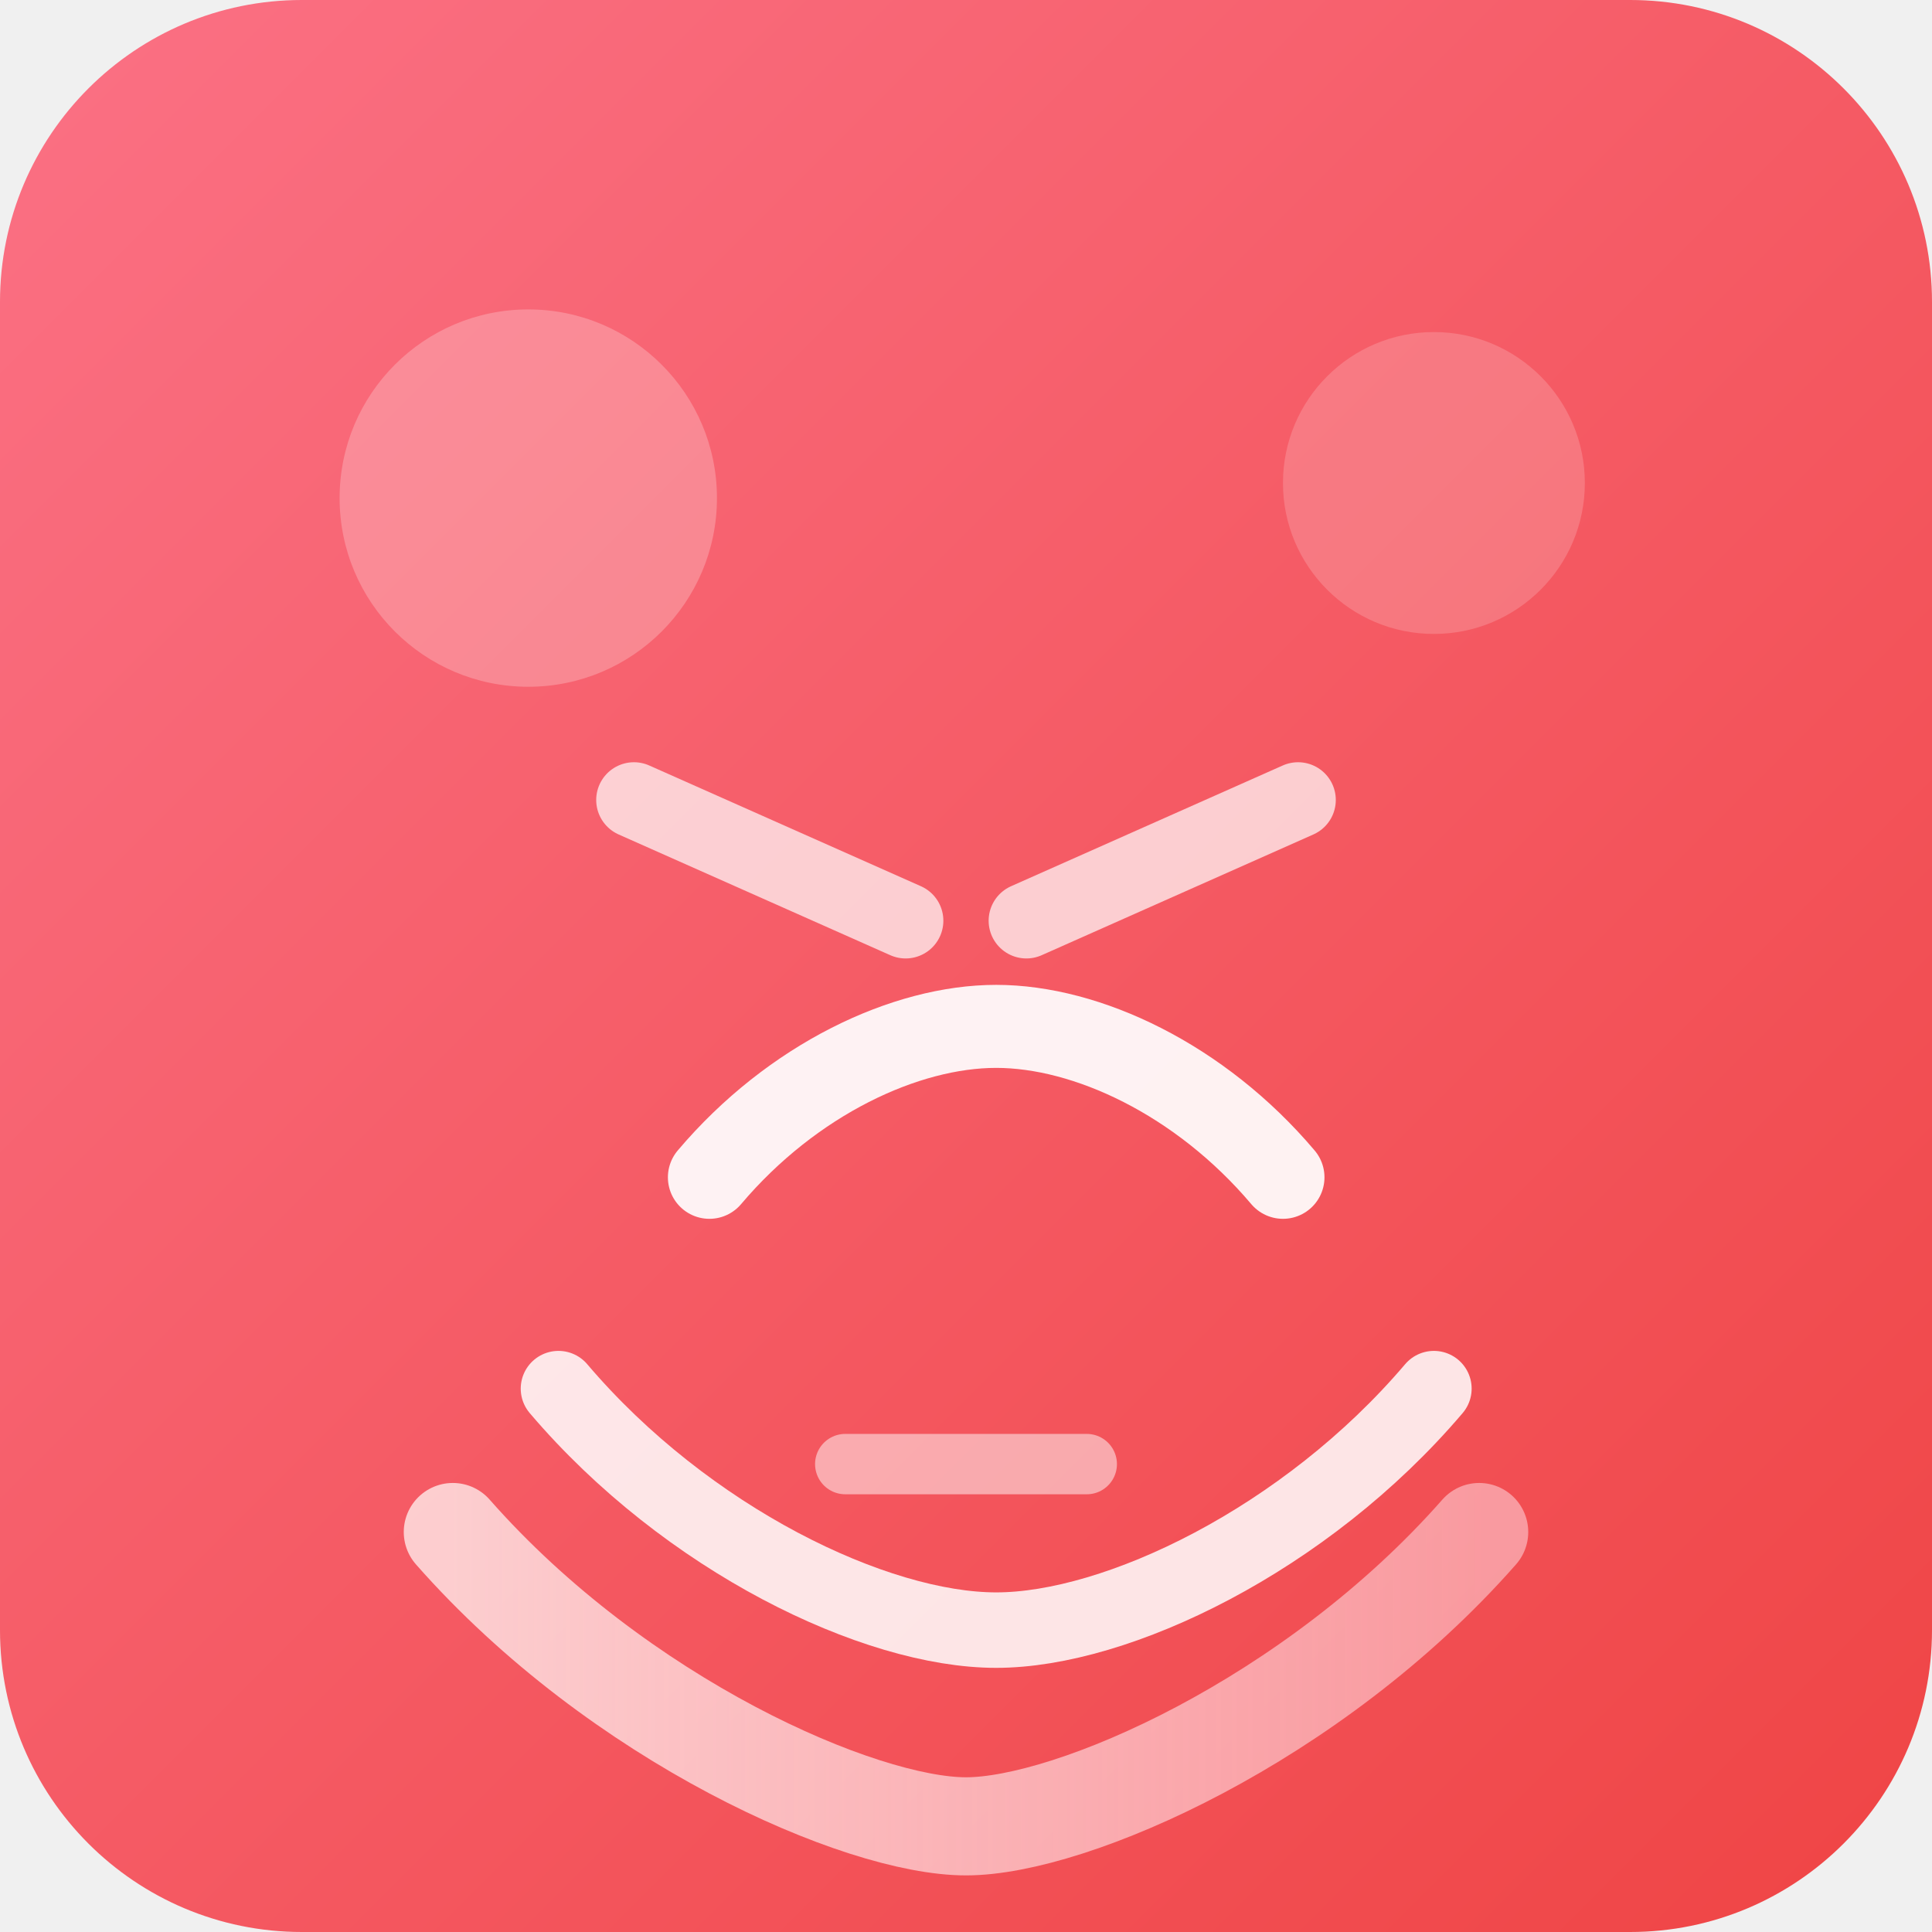
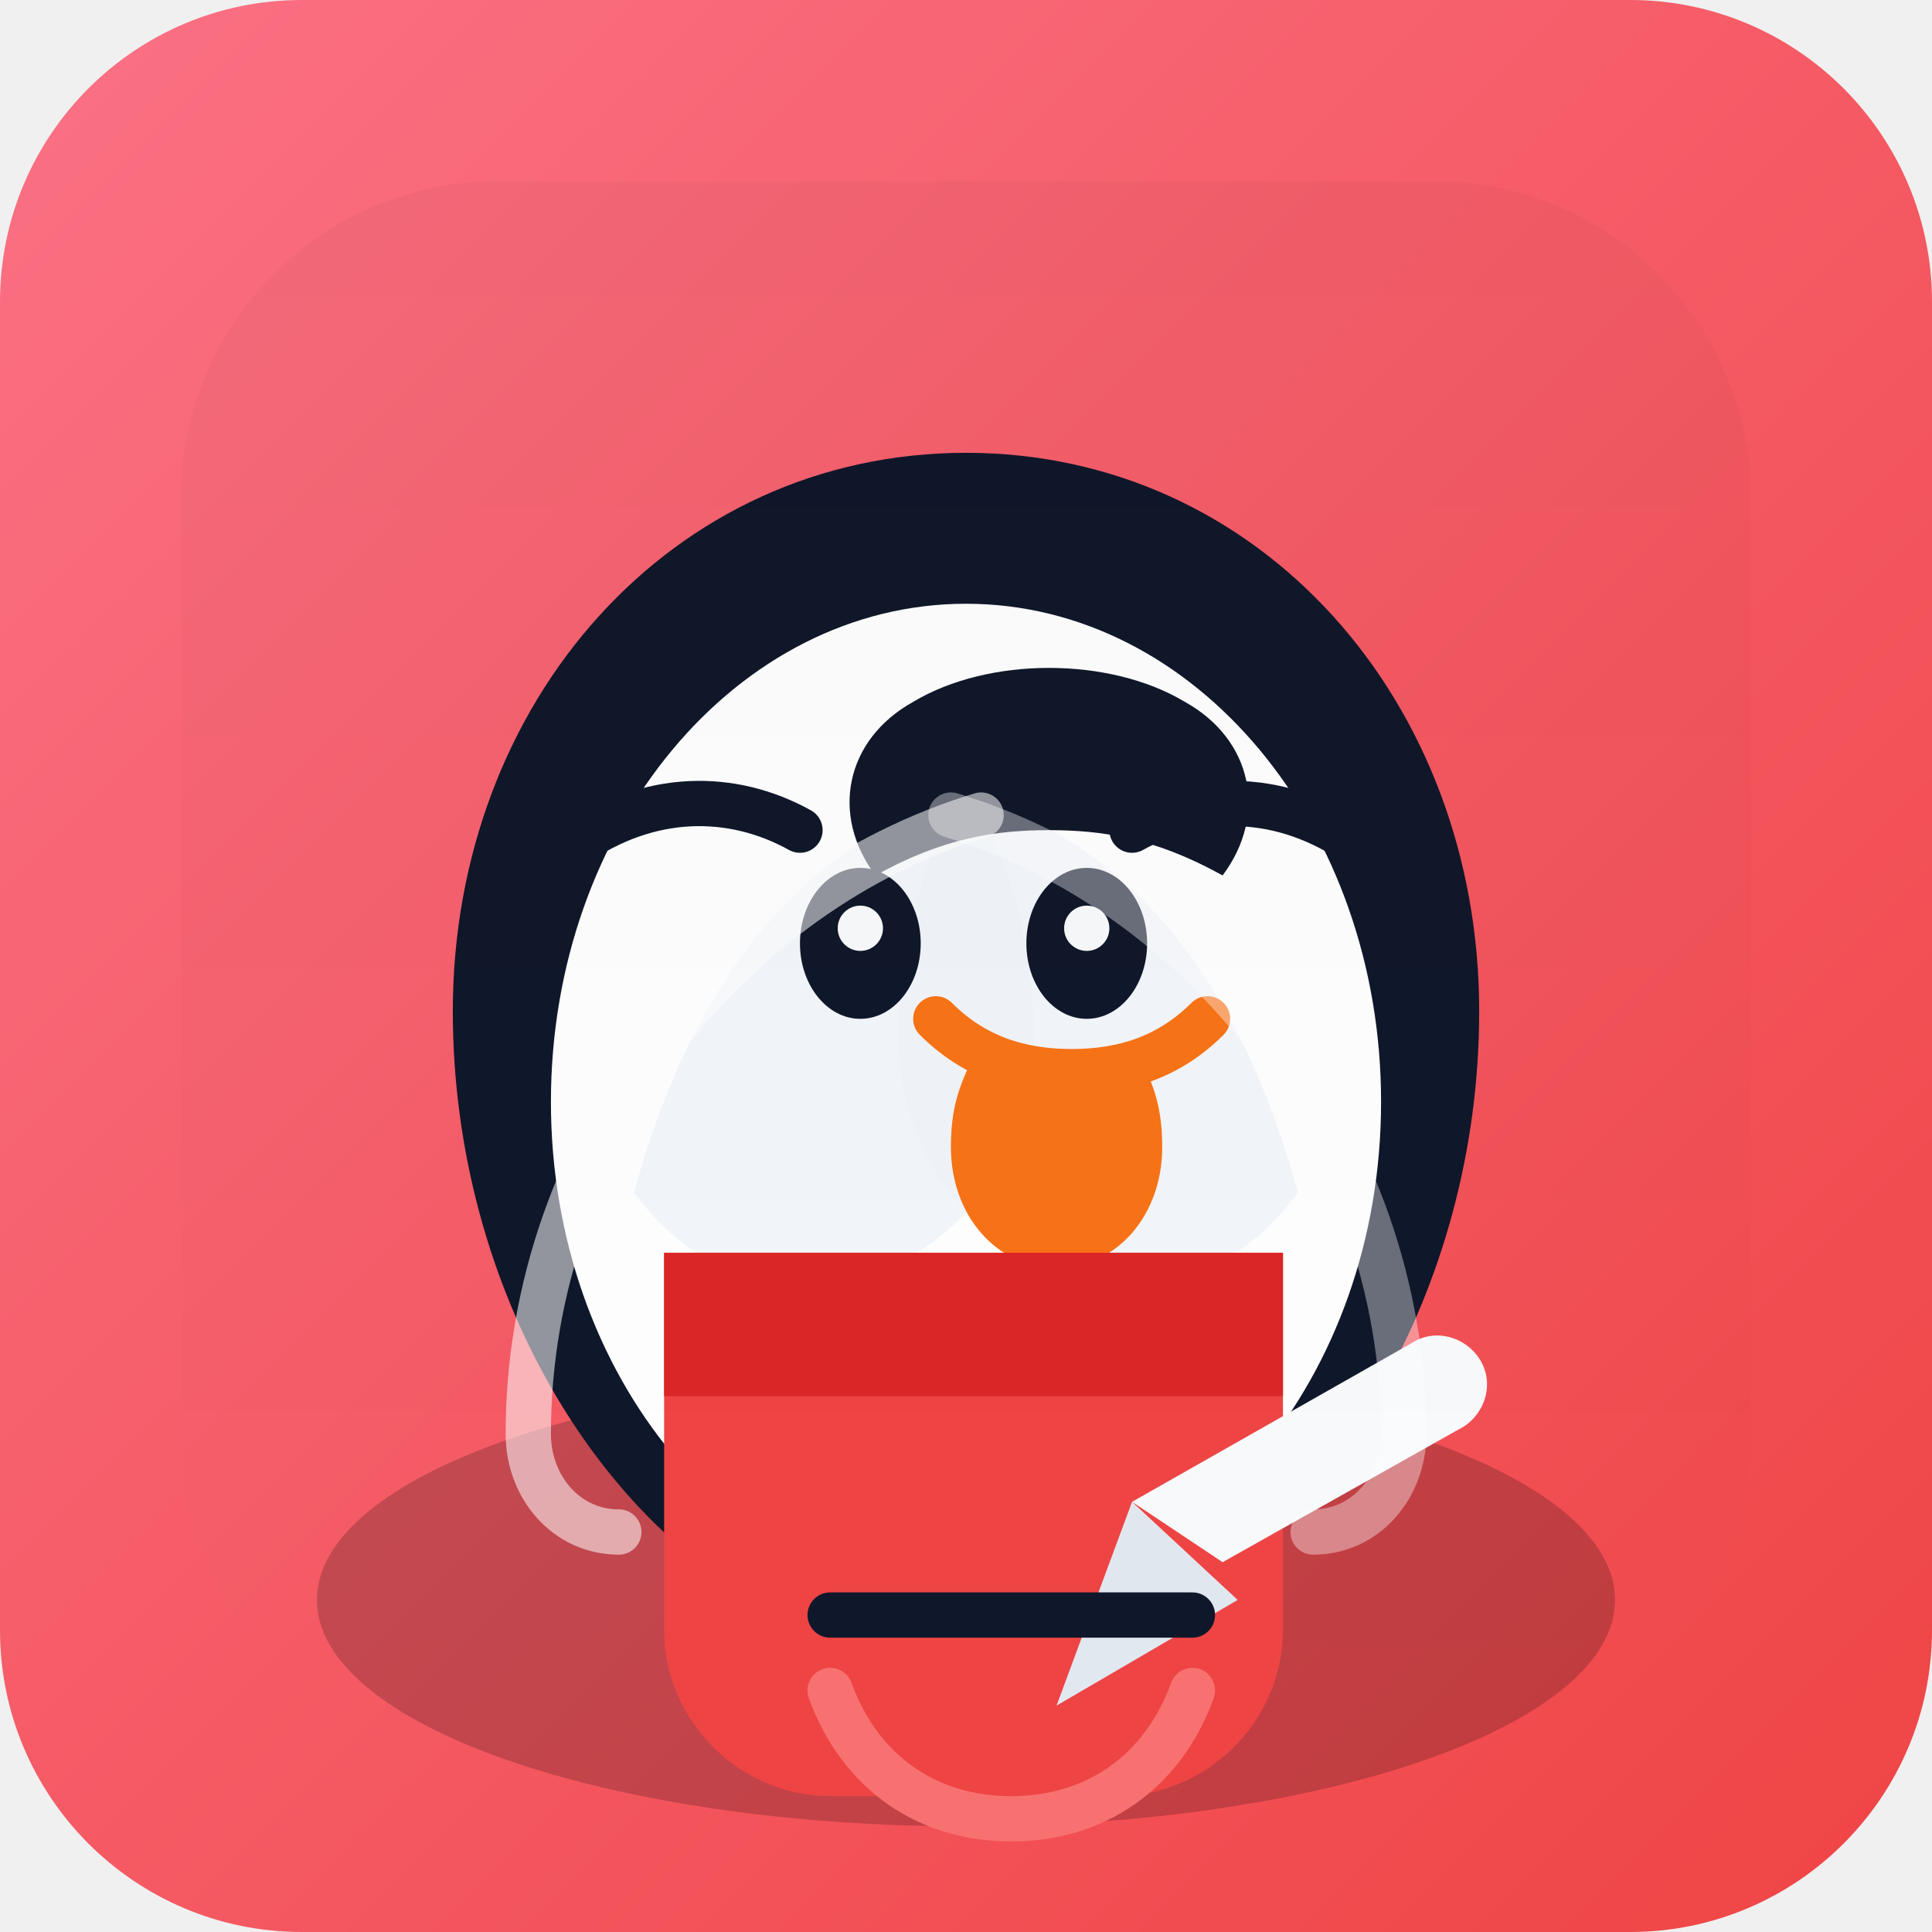
<svg xmlns="http://www.w3.org/2000/svg" width="512" height="512" viewBox="0 0 512 512">
  <defs>
-     <linearGradient id="redGradient" x1="0%" y1="0%" x2="100%" y2="100%">
+     <linearGradient id="redBackground" x1="0%" y1="0%" x2="100%" y2="100%">
      <stop offset="0%" stop-color="#fb7185" />
      <stop offset="100%" stop-color="#ef4444" />
    </linearGradient>
-     <linearGradient id="redAccent" x1="0%" y1="0%" x2="100%" y2="0%">
-       <stop offset="0%" stop-color="#fee2e2" stop-opacity="0.85" />
-       <stop offset="100%" stop-color="#fecdd3" stop-opacity="0.6" />
+     <linearGradient id="redShadow" x1="0%" y1="0%" x2="0%" y2="100%">
+       <stop offset="0%" stop-color="rgba(0,0,0,0.35)" />
+       <stop offset="100%" stop-color="rgba(0,0,0,0)" />
    </linearGradient>
  </defs>
-   <rect width="512" height="512" rx="80" fill="url(#redGradient)" />
-   <circle cx="140" cy="132" r="50" fill="rgba(255,255,255,0.24)" />
-   <circle cx="380" cy="128" r="40" fill="rgba(255,255,255,0.18)" />
-   <path d="M168 212l72 32" stroke="rgba(255,255,255,0.7)" stroke-width="20" stroke-linecap="round" />
-   <path d="M344 212l-72 32" stroke="rgba(255,255,255,0.7)" stroke-width="20" stroke-linecap="round" />
-   <path d="M188 312c22-26 52-40 76-40s54 14 76 40" fill="none" stroke="rgba(255,255,255,0.92)" stroke-width="22" stroke-linecap="round" />
-   <path d="M148 368c34 40 84 64 116 64s82-24 116-64" fill="none" stroke="rgba(255,255,255,0.85)" stroke-width="20" stroke-linecap="round" />
-   <path d="M120 406c44 50 108 78 136 78s92-28 136-78" fill="none" stroke="url(#redAccent)" stroke-width="26" stroke-linecap="round" />
-   <path d="M224 388h64" stroke="rgba(255,255,255,0.5)" stroke-width="16" stroke-linecap="round" />
+   <rect width="512" height="512" rx="80" fill="url(#redBackground)" />
+   <ellipse cx="256" cy="424" rx="172" ry="60" fill="rgba(0,0,0,0.2)" />
+   <g transform="translate(112 88)">
+     <path d="M144 32c-78 0-136 66-136 148 0 74 40 140 92 162h88c52-22 92-88 92-162 0-82-58-148-136-148z" fill="#0f172a" />
+     <ellipse cx="144" cy="204" rx="110" ry="132" fill="#ffffff" />
+     <path d="M56 228c12 16 26 24 46 24 34 0 60-30 60-66 0-22-6-44-16-64-44 12-74 48-90 106z" fill="#f1f5f9" opacity="0.85" />
+     <path d="M232 228c-12 16-26 24-46 24-34 0-60-30-60-66 0-22 6-44 16-64 44 12 74 48 90 106z" fill="#f1f5f9" opacity="0.85" />
+     <path d="M100 132c-18-10-40-10-60 4" stroke="#0f172a" stroke-width="12" stroke-linecap="round" fill="none" />
+     <path d="M188 132c18-10 40-10 60 4" stroke="#0f172a" stroke-width="12" stroke-linecap="round" fill="none" />
+     <path d="M120 144c-12-16-8-36 10-46 20-12 52-12 72 0 18 10 22 30 10 46-18-10-32-12-46-12s-28 2-46 12z" fill="#0f172a" />
+     <ellipse cx="116" cy="162" rx="16" ry="20" fill="#0f172a" />
+     <ellipse cx="176" cy="162" rx="16" ry="20" fill="#0f172a" />
+     <circle cx="116" cy="158" r="6" fill="#f8fafc" />
+     <circle cx="176" cy="158" r="6" fill="#f8fafc" />
+     <path d="M136 182c10 10 22 14 36 14s26-4 36-14" stroke="#f97316" stroke-width="12" stroke-linecap="round" fill="none" />
+     <path d="M146 192c-4 8-6 14-6 24 0 18 12 32 28 32s28-14 28-32c0-10-2-16-6-24-6 4-14 6-22 6s-16-2-22-6z" fill="#f97316" />
+     <path d="M64 244h164v100c0 24-20 44-44 44h-76c-24 0-44-20-44-44V244z" fill="#ef4444" />
+     <path d="M64 244h164v38H64z" fill="#dc2626" />
+     <path d="M188 310l74-42c6-4 14-2 18 4 4 6 2 14-4 18l-64 36z" fill="#f8fafc" />
+     <path d="M188 310l28 26-48 28z" fill="#e2e8f0" />
+     <path d="M108 340h96" stroke="#0f172a" stroke-width="12" stroke-linecap="round" />
+     <path d="M52 318c-14 0-24-12-24-26 0-78 54-144 120-164" stroke="rgba(255,255,255,0.55)" stroke-width="12" stroke-linecap="round" fill="none" />
+     <path d="M236 318c14 0 24-12 24-26 0-78-54-144-120-164" stroke="rgba(255,255,255,0.38)" stroke-width="12" stroke-linecap="round" fill="none" />
+     <path d="M108 360c8 22 26 34 48 34s40-12 48-34" stroke="#f87171" stroke-width="12" stroke-linecap="round" fill="none" />
+   </g>
+   <rect x="48" y="48" width="416" height="416" rx="84" fill="url(#redShadow)" opacity="0.08" />
</svg>
